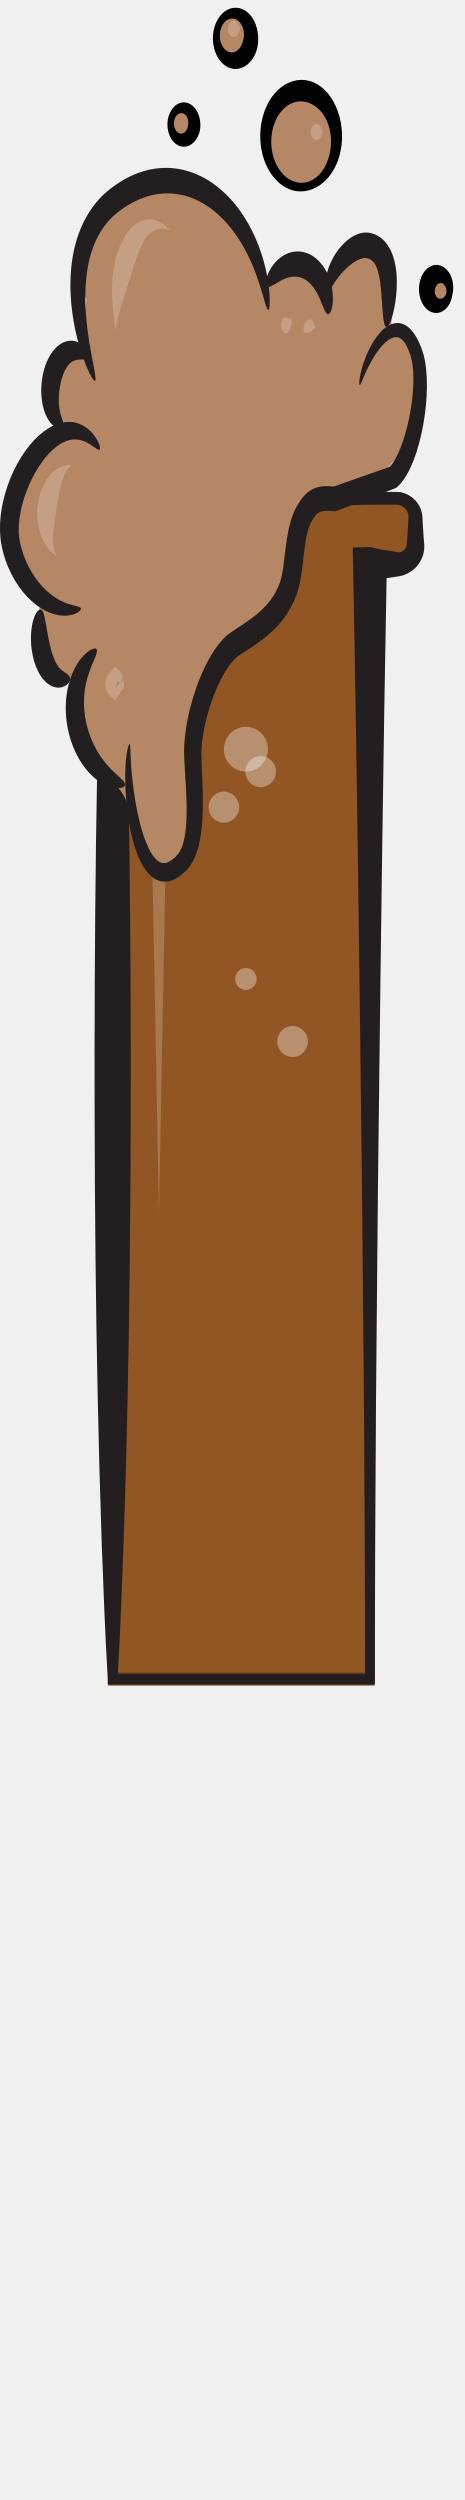
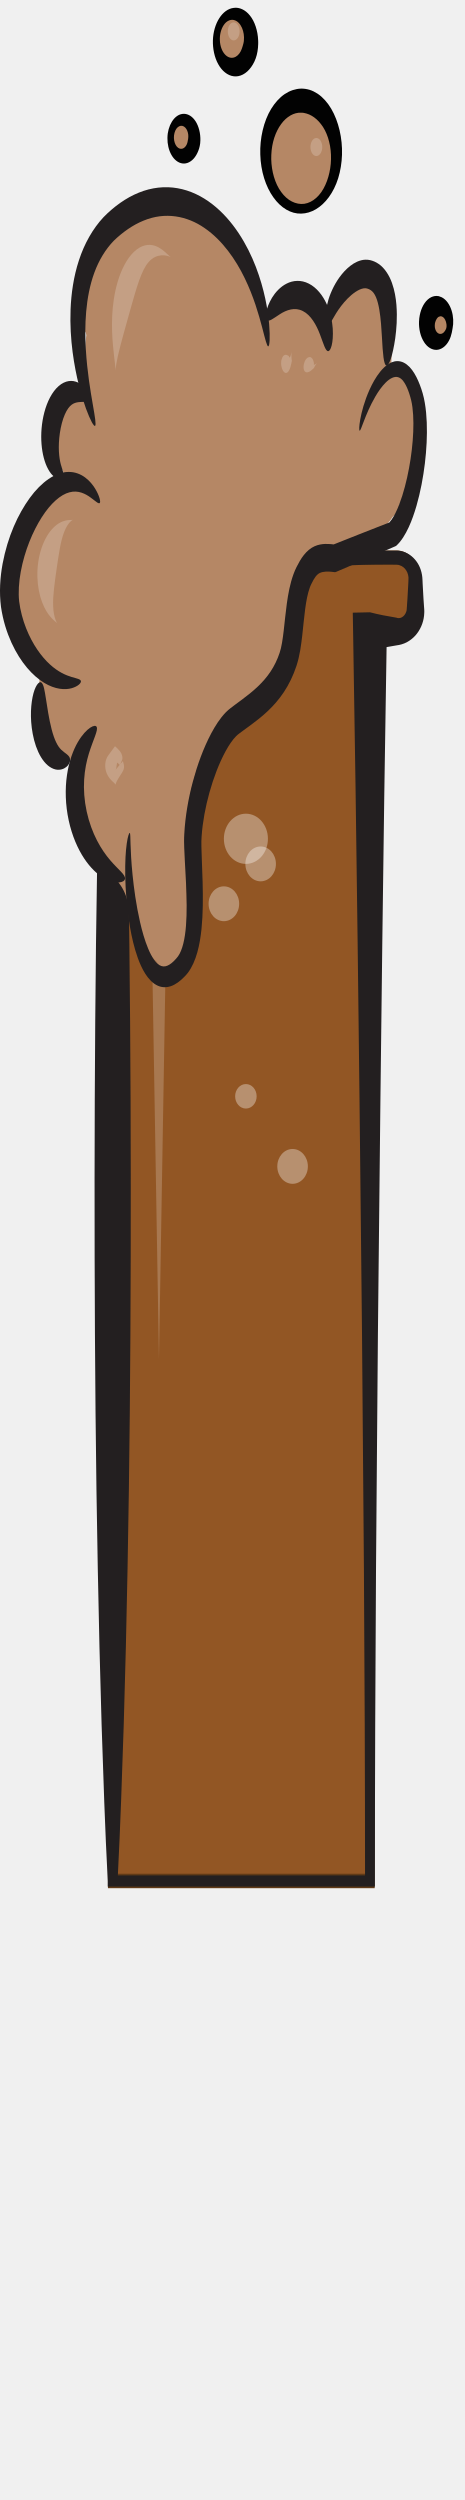
<svg xmlns="http://www.w3.org/2000/svg" version="1.1" id="Layer_1" x="0px" y="0px" width="120.922px" height="650.396px" viewBox="0 0 200.922 650.396" enable-background="new 0 0 200.922 387.396" xml:space="preserve">
  <defs id="defs111" />
-   <g id="g3" transform="matrix(1.361285,0,0,1.858105,6.8885349e-4,-211.7481)">
+   <g id="g3" transform="matrix(1.361285,0,0,2.082603,6.8885349e-4,-211.7419)">
    <path stroke-miterlimit="10" d="m 27.414,114.104 h 98.434 c 3.358,0 6.084,2.03 6.084,4.534 v 6.274 c 0,2.504 -2.726,4.535 -6.084,4.535 h -8.363 V 388.791 H 35.777 V 129.447 h -8.362 c -3.358,0 -6.082,-2.03 -6.082,-4.535 v -6.274 c 0,-2.504 2.723,-4.534 6.081,-4.534 z" id="path5" style="fill:#925624;stroke:#603a17;stroke-width:3;stroke-miterlimit:10" />
    <rect x="37.393" y="157.172" width="80.021" height="217.083" id="rect7" style="fill:#925624" />
    <path d="m 134.724,125.022 -0.006,-0.048 c 0,0 0,-0.115 0,-0.077 l -0.002,-0.024 -0.013,-0.099 -0.021,-0.194 -0.044,-0.392 c -0.053,-0.522 -0.123,-1.043 -0.163,-1.564 -0.092,-1.043 -0.201,-2.084 -0.265,-3.127 l -0.052,-0.782 c -0.02,-0.298 -0.063,-0.692 -0.155,-1.028 -0.183,-0.693 -0.508,-1.366 -0.982,-1.972 -0.951,-1.21 -2.448,-2.152 -4.181,-2.648 -0.872,-0.25 -1.768,-0.381 -2.726,-0.394 l -2.147,0.005 c -1.4,0.011 -2.801,0.004 -4.201,-0.007 -2.797,-0.018 -5.594,-0.077 -8.394,-0.165 -5.598,-0.179 -11.195,-0.501 -16.793,-0.809 -5.597,-0.3 -11.194,-0.588 -16.788,-0.732 -5.6,-0.147 -11.196,-0.235 -16.794,-0.301 C 55.4,110.6 49.805,110.596 44.206,110.581 l -16.792,-0.063 c -2.668,-0.028 -5.374,0.737 -7.382,2.065 -2.021,1.327 -3.371,3.227 -3.669,5.279 l -0.047,0.455 -0.016,0.208 -0.02,0.514 -0.031,0.836 -0.049,1.67 c -0.033,1.114 -0.024,2.229 -0.019,3.344 0,0.978 0.261,2.041 0.771,2.988 0.511,0.956 1.26,1.834 2.197,2.572 1.854,1.487 4.502,2.406 7.178,2.493 1.429,0.023 1.917,-0.094 2.716,-0.152 0.747,-0.075 1.493,-0.159 2.244,-0.26 0.426,-0.058 0.854,-0.129 1.282,-0.194 -1.123,20.648 -1.662,41.297 -2.087,61.946 -0.386,21.612 -0.506,43.223 -0.432,64.836 0.079,21.612 0.356,43.225 1,64.836 0.309,10.805 0.708,21.612 1.214,32.418 0.55,10.805 1.08,21.61 1.953,32.416 v 0.002 1.162 h 1.559 81.706 1.558 l 0.003,-1.162 0.03,-16.209 0.074,-16.209 0.256,-32.418 0.401,-32.418 0.201,-16.207 0.262,-16.211 0.533,-32.418 0.594,-32.418 c 0.394,-20.533 0.836,-41.066 1.367,-61.6 1.039,-0.127 2.084,-0.247 3.141,-0.358 1.135,-0.083 2.249,-0.301 3.267,-0.647 1.015,-0.353 1.929,-0.826 2.708,-1.383 1.549,-1.125 2.548,-2.615 2.786,-4.153 0.031,-0.191 0.048,-0.379 0.061,-0.576 l 0.011,-0.333 c -0.001,-0.09 -0.008,-0.138 -0.011,-0.21 z m -5.021,-6.307 -0.052,0.782 c -0.063,1.043 -0.177,2.084 -0.265,3.127 -0.04,0.521 -0.111,1.042 -0.163,1.564 l -0.045,0.392 -0.021,0.194 -0.013,0.099 -0.003,0.024 c 0,0.056 0,-0.047 0,-0.027 l -0.008,0.049 c -0.011,0.058 -0.02,0.142 -0.029,0.182 -0.013,0.02 -0.023,0.039 -0.028,0.059 -0.026,0.059 -0.056,0.131 -0.088,0.194 -0.265,0.518 -0.775,0.928 -1.376,1.139 -0.592,0.219 -1.229,0.223 -1.752,0.077 -2.752,-0.296 -5.584,-0.635 -8.372,-1.115 h -0.003 l -5.462,0.079 0.102,3.915 c 0.569,21.611 1.03,43.224 1.445,64.834 l 0.595,32.419 0.531,32.418 0.261,16.209 0.201,16.207 0.402,32.42 0.258,32.416 0.071,16.209 0.031,15.047 H 37.423 c 0.821,-10.42 1.337,-20.838 1.867,-31.256 0.506,-10.806 0.908,-21.613 1.214,-32.416 0.646,-21.613 0.924,-43.225 1.003,-64.838 0.075,-21.611 -0.046,-43.224 -0.432,-64.835 -0.445,-21.611 -0.997,-43.224 -2.231,-64.834 l -0.14,-2.382 -2.929,0.099 H 35.77 c -1.494,-0.356 -2.992,-0.601 -4.486,-0.802 -0.75,-0.101 -1.497,-0.184 -2.244,-0.259 -0.695,-0.077 -1.707,-0.133 -1.77,-0.198 -0.305,-0.133 -0.498,-0.293 -0.64,-0.469 -0.065,-0.09 -0.11,-0.178 -0.131,-0.265 -0.024,-0.095 -0.024,-0.147 -0.021,-0.282 0.005,-1.115 0.016,-2.23 -0.02,-3.344 l -0.049,-1.67 -0.058,-1.331 c -0.021,-0.17 0.061,-0.394 0.262,-0.562 0.201,-0.178 0.472,-0.266 0.797,-0.29 l 16.792,-0.064 c 5.6,-0.013 11.194,-0.021 16.791,-0.083 5.597,-0.065 11.194,-0.153 16.794,-0.301 5.594,-0.146 11.19,-0.432 16.788,-0.733 5.597,-0.305 11.195,-0.629 16.792,-0.809 2.801,-0.087 5.598,-0.147 8.395,-0.166 1.4,-0.009 2.8,-0.018 4.2,-0.005 l 1.051,0.004 0.521,10e-4 0.265,0.002 0.211,0.008 c 0.441,0.021 0.937,0.104 1.359,0.245 0.873,0.272 1.59,0.801 1.981,1.418 0.193,0.312 0.324,0.639 0.359,0.975 0.018,0.179 0.011,0.307 -0.006,0.529 z" id="path9" style="fill:#231f20" />
    <g id="g11" style="opacity:0.2">
-       <polygon points="50.477,280.519 46.45,125.042 54.503,125.042 " id="polygon13" style="fill:#ffffff" />
+       <polygon points="46.45,125.042 54.503,125.042 50.477,280.519 " id="polygon13" style="fill:#ffffff" />
    </g>
    <ellipse enable-background="new    " cx="78.085" cy="172.47" rx="6.994" ry="5.211" id="ellipse15" d="m 85.079,172.47 c 0,2.878 -3.131,5.211 -6.994,5.211 -3.863,0 -6.994,-2.333 -6.994,-5.211 0,-2.878 3.131,-5.211 6.994,-5.211 3.863,0 6.994,2.333 6.994,5.211 z" style="opacity:0.34;fill:#ffffff" />
    <ellipse enable-background="new    " cx="78.082" cy="225.92" rx="3.416" ry="2.544" id="ellipse17" d="m 81.498,225.92 c 0,1.405 -1.529,2.544 -3.416,2.544 -1.887,0 -3.416,-1.139 -3.416,-2.544 0,-1.405 1.529,-2.544 3.416,-2.544 1.887,0 3.416,1.139 3.416,2.544 z" style="opacity:0.34;fill:#ffffff" />
    <ellipse enable-background="new    " cx="71.09" cy="185.956" rx="4.852" ry="3.615" id="ellipse19" d="m 75.942,185.956 c 0,1.997 -2.172,3.615 -4.852,3.615 -2.68,0 -4.852,-1.618 -4.852,-3.615 0,-1.997 2.172,-3.615 4.852,-3.615 2.68,0 4.852,1.618 4.852,3.615 z" style="opacity:0.34;fill:#ffffff" />
    <ellipse enable-background="new    " cx="82.767" cy="177.682" rx="4.853" ry="3.616" id="ellipse21" d="m 87.62,177.682 c 0,1.997 -2.173,3.616 -4.853,3.616 -2.68,0 -4.853,-1.619 -4.853,-3.616 0,-1.997 2.173,-3.616 4.853,-3.616 2.68,0 4.853,1.619 4.853,3.616 z" style="opacity:0.34;fill:#ffffff" />
    <ellipse enable-background="new    " cx="92.91" cy="240.468" rx="4.853" ry="3.615" id="ellipse23" d="m 97.763,240.468 c 0,1.997 -2.173,3.615 -4.853,3.615 -2.68,0 -4.853,-1.618 -4.853,-3.615 0,-1.997 2.173,-3.615 4.853,-3.615 2.68,0 4.853,1.618 4.853,3.615 z" style="opacity:0.34;fill:#ffffff" />
  </g>
-   <g id="g25" transform="matrix(1.361285,0,0,1.858105,6.8885349e-4,-211.7481)">
+   <g id="g25" transform="matrix(1.361285,0,0,2.082603,6.8885349e-4,-211.7419)">
    <path d="m 131.59,80.457 c -0.285,-1.004 -1.078,-1.725 -1.998,-2.031 -0.346,-0.474 -0.863,-0.857 -1.588,-1.061 -0.881,-1.074 -2.137,-1.261 -3.211,-0.874 -0.252,-0.066 -0.508,-0.13 -0.762,-0.191 0.752,-6.528 0.57,-13.188 -2.742,-19.059 -1.291,-2.284 -4.371,-1.7 -5.355,0.419 -3.979,-3.895 -9.317,0.709 -11.856,3.974 -0.468,0.602 -0.693,1.242 -0.744,1.862 -1.5,-1.325 -3.192,-2.027 -5.506,-2.528 -4.789,-1.038 -10.086,-0.547 -14.041,2.173 -0.804,-3.311 -2.688,-6.243 -5.468,-8.507 -0.403,-0.33 -0.883,-0.536 -1.381,-0.637 -0.219,-0.417 -0.42,-0.839 -0.647,-1.255 -0.615,-1.115 -1.524,-1.551 -2.429,-1.522 -4.155,-6.334 -9.593,-11.37 -17.46,-8.855 -0.098,0.031 -0.186,0.071 -0.277,0.109 -9.27,-1.858 -21.572,1.002 -25.051,9.356 -4.121,3.605 -6.738,8.705 -4.768,14.225 0.201,0.564 0.535,1.027 0.943,1.382 0.045,0.167 0.1,0.333 0.152,0.5 -0.705,3.627 -0.619,8.375 0.604,12.023 -0.107,0.176 -0.215,0.352 -0.324,0.526 -2.027,-0.196 -4.295,0.647 -5.996,1.681 -0.723,0.44 -1.146,1.087 -1.326,1.785 -3.604,3.15 -3.689,8.914 0.219,12.927 0.031,0.032 0.066,0.057 0.098,0.088 -1.008,1.124 -2.031,2.234 -3.078,3.322 -1.902,1.979 -3.77,3.955 -5.494,6.021 -0.857,-0.162 -1.779,0.05 -2.525,0.827 -1.779,1.854 -2.768,4.089 -3.25,6.479 -0.42,1.236 -0.76,2.511 -1.021,3.844 -0.148,0.762 -0.057,1.421 0.188,1.969 -0.072,0.164 -0.137,0.34 -0.188,0.531 -0.906,3.378 0.277,6.046 2.334,8.235 -0.654,0.848 -0.838,1.982 -0.031,3.077 0.914,1.243 4.139,3.389 5.953,5.302 -0.361,0.339 -0.633,0.798 -0.756,1.386 -0.648,3.109 -0.533,5.665 0.314,7.906 -1.268,4.126 -0.336,9.128 4.318,10.408 1.291,0.355 2.572,0.06 3.809,-0.311 0.32,-0.096 0.619,-0.155 0.9,-0.186 1.611,1.968 2.803,4.174 3.877,6.462 -0.381,2.598 0.67,5.798 2.586,8.151 -1.174,7.754 11.592,9.213 12.088,16.367 0.08,1.136 0.816,2.141 1.768,2.666 1.621,3.562 3.896,6.744 7.273,8.498 0.49,0.781 1.336,1.336 2.459,1.336 h 2 c 1.627,0 2.67,-1.293 2.902,-2.674 0.955,-0.232 1.77,-0.883 1.99,-2.027 0.439,-2.272 0.596,-4.482 0.607,-6.798 0.004,-0.492 -0.117,-0.922 -0.309,-1.299 -0.176,-8.426 -1.186,-17.539 1.674,-25.135 0.342,-0.389 0.525,-0.87 0.572,-1.385 0.527,-1.163 1.156,-2.285 1.906,-3.358 0.131,-0.176 0.254,-0.355 0.389,-0.528 0.061,-0.081 0.123,-0.162 0.186,-0.243 0.383,-0.486 0.779,-0.965 1.203,-1.43 0.066,-0.072 0.109,-0.147 0.166,-0.221 1.768,-1.489 5.141,-2.225 7.227,-3.257 2.151,-1.065 4.031,-2.857 5.851,-4.401 6.932,-5.884 11.975,-12.554 14.369,-21.375 0.702,-2.586 1.176,-5.243 2.575,-7.563 1.947,-3.225 6.945,-4.218 10.289,-4.97 7,-1.577 13.927,-2.064 19.011,-7.02 0.141,-0.063 0.278,-0.132 0.405,-0.223 1.162,-0.831 1.644,-1.554 1.865,-2.73 1.215,-0.381 2.121,-1.552 2.121,-2.86 0,-0.334 -0.068,-0.649 -0.171,-0.948 0.688,-1.308 1.214,-2.762 1.572,-4.302 1.931,-4.187 2.455,-8.912 0.99,-14.053 z" id="path27" style="fill:#b58765" />
    <g id="g29">
      <path d="m 114.197,87.755 c -0.188,-0.053 -0.197,-0.888 0.215,-2.388 0.422,-1.492 1.252,-3.656 2.951,-6.138 0.857,-1.232 1.93,-2.554 3.438,-3.769 0.761,-0.6 1.634,-1.177 2.699,-1.6 1.054,-0.421 2.349,-0.676 3.707,-0.461 1.358,0.199 2.66,0.885 3.66,1.775 1.014,0.892 1.791,1.954 2.45,3.065 0.63,1.061 1.25,2.401 1.58,3.742 0.353,1.339 0.535,2.704 0.619,4.086 0.162,2.763 -0.067,5.601 -0.598,8.496 -0.541,2.892 -1.369,5.85 -2.676,8.818 -0.662,1.481 -1.434,2.969 -2.461,4.424 -0.512,0.727 -1.096,1.444 -1.781,2.133 -0.348,0.344 -0.721,0.679 -1.131,1 l -0.404,0.293 -0.465,0.312 c -0.146,0.123 -0.326,0.176 -0.508,0.221 l -0.539,0.154 -9.502,2.699 -4.93,1.388 -2.508,0.703 -0.695,0.195 c -0.412,0.085 -0.816,0.308 -1.248,0.206 l -0.916,-0.067 -0.59,-0.026 c -1.576,-0.056 -2.908,0.104 -3.703,0.58 -0.422,0.237 -0.844,0.593 -1.303,1.112 -0.229,0.258 -0.461,0.551 -0.693,0.867 -0.113,0.156 -0.227,0.299 -0.295,0.421 -0.072,0.114 -0.148,0.239 -0.23,0.396 -0.65,1.178 -1.098,2.73 -1.439,4.414 -0.346,1.692 -0.59,3.524 -0.924,5.471 -0.36,1.938 -0.717,4.062 -1.842,6.311 -1.025,2.037 -2.408,3.872 -4,5.437 -3.205,3.141 -6.957,5.107 -10.424,6.794 l -2.563,1.224 -1.229,0.598 c -0.227,0.112 -0.355,0.177 -0.492,0.254 -0.143,0.08 -0.287,0.165 -0.432,0.261 -1.172,0.762 -2.346,1.92 -3.389,3.172 -2.1,2.54 -3.797,5.505 -5.09,8.515 -1.287,3.017 -2.176,6.133 -2.494,9.135 -0.168,1.232 -0.016,2.957 0.053,4.548 l 0.264,4.89 c 0.129,3.267 0.146,6.522 -0.352,9.771 -0.258,1.622 -0.646,3.251 -1.322,4.837 -0.666,1.576 -1.676,3.132 -3.076,4.319 -0.344,0.293 -0.736,0.572 -1.066,0.781 -0.295,0.194 -0.619,0.408 -0.977,0.61 -0.693,0.401 -1.436,0.755 -2.23,1.027 -1.572,0.555 -3.451,0.714 -5.137,0.224 -1.693,-0.474 -3.039,-1.466 -4.047,-2.502 -1.016,-1.049 -1.76,-2.173 -2.373,-3.279 -1.215,-2.223 -1.938,-4.4 -2.49,-6.439 -1.07,-4.089 -1.41,-7.664 -1.5,-10.583 -0.08,-2.921 0.146,-5.196 0.477,-6.715 0.328,-1.526 0.758,-2.265 0.951,-2.209 0.205,0.056 0.184,0.842 0.252,2.313 0.066,1.471 0.221,3.642 0.645,6.405 0.434,2.753 1.102,6.129 2.383,9.804 0.646,1.824 1.455,3.736 2.568,5.482 1.088,1.729 2.611,3.302 4.201,3.618 0.787,0.17 1.629,0.08 2.555,-0.293 0.461,-0.185 0.934,-0.434 1.404,-0.736 0.229,-0.145 0.473,-0.32 0.744,-0.518 0.244,-0.17 0.408,-0.306 0.588,-0.472 1.41,-1.284 2.217,-3.676 2.523,-6.365 0.32,-2.701 0.23,-5.68 0.012,-8.788 l -0.391,-4.81 c -0.068,-0.829 -0.133,-1.672 -0.182,-2.547 -0.023,-0.448 -0.041,-0.862 -0.051,-1.366 -0.01,-0.562 0.039,-1.063 0.07,-1.511 0.311,-3.719 1.289,-7.34 2.709,-10.838 1.441,-3.492 3.297,-6.887 5.838,-10.041 1.293,-1.568 2.732,-3.094 4.676,-4.4 0.244,-0.162 0.5,-0.319 0.766,-0.47 0.268,-0.154 0.557,-0.301 0.75,-0.397 l 1.299,-0.644 2.539,-1.233 c 3.318,-1.622 6.455,-3.358 8.826,-5.7 1.182,-1.162 2.15,-2.462 2.859,-3.856 0.633,-1.19 0.994,-2.877 1.316,-4.651 0.317,-1.786 0.582,-3.685 0.995,-5.647 0.427,-1.958 0.974,-4.022 2.109,-6.062 0.135,-0.247 0.297,-0.513 0.475,-0.784 0.171,-0.268 0.343,-0.484 0.498,-0.694 0.316,-0.416 0.654,-0.835 1.033,-1.253 0.75,-0.832 1.713,-1.687 2.875,-2.311 1.16,-0.633 2.424,-0.96 3.551,-1.104 1.138,-0.148 2.175,-0.141 3.162,-0.098 l 0.729,0.045 0.359,0.028 c 0.051,0.004 0.023,0.004 0.039,0.005 0.012,0.004 0.023,0.001 0.033,0.001 l 0.572,-0.148 2.521,-0.657 4.955,-1.284 9.524,-2.443 c 0.023,-0.006 0.052,-0.002 0.072,-0.016 l 0.029,-0.014 c -0.002,0.002 0.006,-0.002 0.08,-0.053 0.221,-0.161 0.441,-0.346 0.662,-0.549 0.438,-0.413 0.863,-0.894 1.26,-1.421 0.801,-1.053 1.492,-2.258 2.096,-3.493 1.203,-2.482 2.063,-5.108 2.654,-7.661 0.588,-2.558 0.906,-5.075 0.895,-7.411 -0.008,-1.166 -0.102,-2.287 -0.307,-3.311 -0.197,-1.033 -0.527,-1.878 -1,-2.833 -0.896,-1.811 -2.1,-3.101 -3.373,-3.377 -1.281,-0.343 -2.844,0.239 -4.119,1.076 -1.293,0.842 -2.379,1.89 -3.28,2.895 -1.808,2.031 -2.929,3.9 -3.675,5.164 -0.735,1.274 -1.114,1.982 -1.323,1.921 z" id="path31" style="fill:#231f20" />
    </g>
    <g id="g33">
      <path d="m 39.697,180.755 c -0.066,0.4 -0.721,0.712 -1.898,0.776 -1.172,0.06 -2.881,-0.146 -4.859,-0.907 -1.971,-0.755 -4.201,-2.078 -6.227,-4.085 -2.021,-1.996 -3.834,-4.678 -4.891,-7.866 -1.062,-3.181 -1.207,-6.536 -0.555,-9.414 0.631,-2.893 2.008,-5.237 3.432,-6.839 1.432,-1.616 2.883,-2.547 3.953,-3.016 1.084,-0.462 1.805,-0.476 2.045,-0.15 0.533,0.697 -1.064,2.537 -2.488,5.55 -0.699,1.507 -1.305,3.319 -1.488,5.369 -0.197,2.042 0.037,4.322 0.797,6.614 0.76,2.292 1.953,4.344 3.287,6.035 1.334,1.698 2.807,3.034 4.154,4.071 2.699,2.063 4.883,3.006 4.738,3.862 z" id="path35" style="fill:#231f20" />
    </g>
    <g id="g37">
      <path d="m 13.174,140.05 c 0.709,0.422 0.967,1.544 1.4,3.298 0.42,1.737 0.936,4.172 1.828,6.417 0.445,1.115 0.941,2.021 1.434,2.682 0.49,0.666 0.988,1.133 1.59,1.527 1.211,0.778 2.641,1.112 2.826,1.936 0.1,0.396 -0.105,0.87 -0.68,1.325 -0.572,0.439 -1.545,0.881 -2.928,0.908 -1.365,0.041 -3.141,-0.488 -4.582,-1.655 -1.457,-1.148 -2.541,-2.771 -3.229,-4.492 -1.354,-3.473 -1.176,-6.713 -0.49,-8.953 0.352,-1.121 0.861,-2.001 1.398,-2.523 0.538,-0.53 1.071,-0.662 1.433,-0.47 z" id="path39" style="fill:#231f20" />
    </g>
    <g id="g41">
      <path d="m 31.697,102.755 c -0.32,0.293 -1.271,-0.311 -2.881,-1.095 -1.602,-0.775 -3.951,-1.61 -6.748,-1.108 -2.787,0.455 -5.99,2.279 -8.828,5.2 -2.822,2.898 -5.391,6.863 -6.641,11.253 -0.619,2.166 -0.812,4.384 -0.518,6.182 0.365,1.93 1.186,3.892 2.201,5.571 2.059,3.411 4.902,5.925 7.541,7.501 2.658,1.6 5.137,2.276 6.908,2.622 1.777,0.345 2.881,0.45 2.965,0.875 0.084,0.381 -0.889,1.078 -2.959,1.461 -2.045,0.375 -5.23,0.283 -8.768,-1.142 -3.514,-1.406 -7.363,-4.088 -10.312,-8.287 -1.463,-2.111 -2.686,-4.547 -3.344,-7.458 -0.604,-3.073 -0.287,-6.08 0.508,-8.944 1.65,-5.708 4.9,-10.285 8.611,-13.643 3.707,-3.341 8.205,-5.413 12.316,-5.42 2.033,-0.025 3.869,0.458 5.287,1.151 1.43,0.691 2.461,1.553 3.184,2.323 1.437,1.566 1.769,2.703 1.478,2.958 z" id="path43" style="fill:#231f20" />
    </g>
    <g id="g45">
      <path d="m 28.197,81.255 c -0.219,0.361 -0.75,0.477 -1.482,0.517 -0.725,0.039 -1.668,0.002 -2.59,0.167 -0.934,0.16 -1.736,0.521 -2.467,1.186 -0.738,0.662 -1.471,1.727 -2.016,3.08 -0.545,1.352 -0.842,2.801 -0.934,4.085 -0.094,1.293 0.02,2.411 0.234,3.3 0.207,0.899 0.545,1.599 0.852,2.193 0.301,0.591 0.543,1.075 0.402,1.472 -0.131,0.379 -0.658,0.657 -1.588,0.54 -0.91,-0.108 -2.24,-0.734 -3.316,-2.042 -2.209,-2.614 -3.002,-7.327 -1.215,-11.796 0.896,-2.227 2.453,-4.256 4.531,-5.445 1.029,-0.591 2.156,-0.944 3.209,-1.043 1.057,-0.112 2.02,0.027 2.816,0.258 1.604,0.482 2.574,1.295 3.115,1.951 0.543,0.67 0.66,1.233 0.449,1.577 z" id="path47" style="fill:#231f20" />
    </g>
    <g id="g49">
      <path d="M 85.197,70.255 C 84.771,70.317 84.228,68.8 83.199,66.21 82.156,63.637 80.566,59.956 77.699,56.095 74.859,52.258 70.638,48.252 65.006,45.722 59.424,43.163 52.442,42.305 45.594,44.158 c -1.709,0.45 -3.363,1.047 -4.949,1.755 -0.793,0.354 -1.57,0.738 -2.328,1.144 -0.742,0.399 -1.537,0.856 -2.156,1.261 -2.641,1.768 -4.779,4.088 -6.201,6.644 -1.441,2.562 -2.229,5.363 -2.596,8.081 -0.363,2.724 -0.326,5.364 -0.113,7.773 0.439,4.837 1.502,8.751 2.207,11.467 0.725,2.718 1.121,4.281 0.74,4.472 -0.357,0.181 -1.467,-1.035 -2.904,-3.593 -1.41,-2.56 -3.186,-6.474 -4.242,-11.738 -0.516,-2.628 -0.834,-5.603 -0.639,-8.852 0.197,-3.235 0.943,-6.783 2.658,-10.192 1.705,-3.416 4.385,-6.55 7.797,-8.93 0.902,-0.616 1.709,-1.092 2.598,-1.593 0.877,-0.49 1.781,-0.953 2.713,-1.38 1.861,-0.856 3.83,-1.579 5.883,-2.12 4.1,-1.092 8.33,-1.384 12.324,-0.922 3.998,0.454 7.744,1.645 11.014,3.303 6.581,3.326 11.122,8.379 13.842,13.019 2.75,4.681 3.826,8.95 4.219,11.865 0.375,2.941 0.129,4.581 -0.264,4.633 z" id="path51" style="fill:#231f20" />
    </g>
    <g id="g53">
      <path d="m 104.197,71.255 c -0.854,0.004 -1.486,-1.588 -2.602,-3.492 -1.099,-1.909 -2.882,-4.019 -5.425,-4.833 -2.522,-0.866 -5.213,-0.227 -7.264,0.641 -2.056,0.858 -3.546,1.715 -4.212,1.184 -0.62,-0.472 -0.35,-2.355 1.699,-4.602 1.027,-1.091 2.556,-2.233 4.603,-2.914 2.024,-0.687 4.599,-0.832 7.06,-0.005 2.469,0.805 4.442,2.452 5.661,4.214 1.24,1.77 1.785,3.61 1.945,5.112 0.281,3.053 -0.687,4.715 -1.465,4.695 z" id="path55" style="fill:#231f20" />
    </g>
    <g id="g57">
      <path d="m 122.697,74.255 c -0.842,-0.118 -1.143,-2.48 -1.42,-5.958 -0.158,-1.724 -0.33,-3.762 -0.834,-5.69 -0.25,-0.955 -0.601,-1.863 -1.049,-2.549 -0.457,-0.694 -0.947,-1.131 -1.623,-1.444 -0.34,-0.159 -0.738,-0.276 -1.172,-0.358 -0.23,-0.04 -0.341,-0.052 -0.519,-0.06 -0.179,-0.008 -0.371,-10e-4 -0.574,0.019 -0.817,0.071 -1.762,0.367 -2.644,0.753 -1.784,0.783 -3.35,1.904 -4.551,2.925 -1.203,1.034 -2.057,1.995 -2.668,2.705 -0.617,0.703 -1.022,1.194 -1.449,1.159 -0.395,-0.026 -0.791,-0.68 -0.764,-1.901 0.019,-1.211 0.508,-2.907 1.613,-4.667 1.111,-1.749 2.775,-3.606 5.213,-5.097 1.227,-0.731 2.648,-1.396 4.416,-1.695 0.439,-0.074 0.902,-0.122 1.387,-0.129 0.482,-0.014 1.041,0.029 1.476,0.093 0.891,0.137 1.821,0.378 2.735,0.801 1.855,0.821 3.367,2.376 4.199,3.938 0.861,1.573 1.223,3.115 1.408,4.505 0.338,2.794 0.014,5.103 -0.371,6.982 -0.832,3.74 -2.016,5.782 -2.809,5.668 z" id="path59" style="fill:#231f20" />
    </g>
    <g id="g61" style="opacity:0.2">
      <path d="m 36.697,75.255 c 0,0 -0.023,-0.491 -0.186,-1.396 -0.152,-0.904 -0.43,-2.227 -0.652,-3.898 -0.219,-1.668 -0.398,-3.688 -0.24,-5.937 0.156,-2.244 0.637,-4.73 1.771,-7.221 1.127,-2.471 2.873,-4.744 5.141,-6.157 1.119,-0.705 2.348,-1.167 3.512,-1.35 1.168,-0.184 2.248,-0.112 3.156,0.088 1.824,0.408 2.994,1.176 3.789,1.64 0.781,0.494 1.203,0.739 1.209,0.73 0,0 -0.457,-0.208 -1.354,-0.327 -0.881,-0.119 -2.232,-0.142 -3.615,0.289 -0.689,0.217 -1.363,0.547 -1.969,0.992 -0.607,0.444 -1.148,0.996 -1.648,1.643 -1,1.296 -1.873,2.996 -2.764,4.949 -0.887,1.952 -1.719,3.946 -2.52,5.813 -0.791,1.869 -1.549,3.615 -2.141,5.119 -0.594,1.504 -1.027,2.763 -1.246,3.644 -0.229,0.882 -0.245,1.381 -0.243,1.379 z" id="path63" style="fill:#ffffff" />
    </g>
    <g id="g65" style="opacity:0.2">
      <path d="m 18.197,127.755 c 0,0 -0.07,-0.058 -0.227,-0.145 l -0.697,-0.391 c -0.299,-0.184 -0.701,-0.397 -1.117,-0.723 -0.418,-0.322 -0.916,-0.711 -1.385,-1.227 -0.945,-1.018 -1.893,-2.49 -2.422,-4.289 -0.537,-1.792 -0.666,-3.887 -0.197,-5.975 0.461,-2.088 1.473,-3.948 2.744,-5.346 1.271,-1.406 2.793,-2.32 4.109,-2.79 0.656,-0.245 1.281,-0.36 1.799,-0.45 0.521,-0.094 0.975,-0.098 1.326,-0.119 0.354,-0.018 0.621,-0.012 0.799,-0.021 0.178,-0.007 0.268,-0.024 0.268,-0.024 0,0 -0.375,0.069 -0.938,0.453 -0.283,0.177 -0.598,0.457 -0.922,0.788 -0.328,0.328 -0.633,0.768 -0.928,1.236 -0.592,0.953 -1.031,2.154 -1.398,3.435 -0.367,1.29 -0.676,2.679 -1.002,4.137 -0.318,1.459 -0.625,2.862 -0.85,4.201 -0.227,1.336 -0.361,2.622 -0.275,3.75 0.047,0.558 0.115,1.089 0.25,1.534 0.133,0.445 0.279,0.836 0.445,1.128 0.317,0.604 0.622,0.84 0.618,0.838 z" id="path67" style="fill:#ffffff" />
    </g>
    <g id="g69" style="opacity:0.2">
      <path d="m 36.697,161.255 c 0.008,-0.002 -0.043,-0.104 -0.279,-0.259 -0.107,-0.081 -0.25,-0.178 -0.441,-0.292 -0.18,-0.116 -0.457,-0.241 -0.666,-0.409 -0.217,-0.165 -0.516,-0.351 -0.725,-0.581 -0.213,-0.229 -0.496,-0.486 -0.666,-0.782 -0.391,-0.586 -0.586,-1.316 -0.492,-2.021 0.09,-0.709 0.453,-1.301 0.941,-1.738 l 2.133,-1.911 0.195,0.093 c 0.244,0.117 0.494,0.314 0.783,0.502 0.275,0.206 0.656,0.398 1.023,0.871 0.18,0.227 0.311,0.505 0.35,0.726 0.045,0.224 0.021,0.388 -0.01,0.511 -0.098,0.25 -0.227,0.381 -0.316,0.509 -0.383,0.486 -0.348,0.799 -0.33,0.781 0.025,-0.02 -0.201,-0.147 -0.789,-0.498 -0.145,-0.08 -0.322,-0.182 -0.496,-0.179 -0.018,0.002 -0.035,0.002 -0.051,0.007 -0.027,0.011 0.01,-0.002 0.057,-0.019 l 0.119,-0.05 c 0.113,-0.044 0.201,-0.091 0.252,-0.123 0.104,-0.062 0.096,-0.083 0.053,-0.021 -0.045,0.061 -0.125,0.208 -0.205,0.468 -0.035,0.123 -0.08,0.281 -0.115,0.462 l -0.076,0.408 c -0.037,0.144 -0.133,0.327 -0.248,0.444 l 2.328,-1.818 c 0.256,0.494 0.4,0.938 0.354,1.33 -0.047,0.392 -0.287,0.718 -0.641,1.088 -0.148,0.182 -0.398,0.379 -0.566,0.573 -0.162,0.194 -0.406,0.4 -0.564,0.593 -0.15,0.189 -0.367,0.386 -0.49,0.552 -0.131,0.167 -0.227,0.312 -0.285,0.428 -0.145,0.24 -0.143,0.357 -0.137,0.355 z" id="path71" style="fill:#ffffff" />
    </g>
    <g id="g73" style="opacity:0.2">
      <path d="m 91.697,72.255 c -0.004,-0.007 -0.01,0.038 0.113,0.193 0.053,0.069 0.131,0.162 0.268,0.257 0.113,0.076 0.045,0.029 0.018,0.017 l -0.078,-0.04 c -0.063,-0.023 -0.09,-0.034 -0.131,-0.035 -0.016,-0.003 -0.021,0.003 0.006,-0.008 0.06,-0.016 0.224,-0.138 0.359,-0.369 0.139,-0.227 0.23,-0.505 0.301,-0.757 0.021,-0.075 0.08,-0.412 0.025,-0.064 -0.025,0.18 -0.045,0.453 -0.039,0.638 0.004,0.18 0.01,0.435 0.029,0.584 0.018,0.164 0.039,0.285 0.061,0.371 0.039,0.195 0.07,0.22 0.07,0.22 -0.002,-0.014 -0.025,0.011 -0.082,0.201 L 92.5,73.829 c -0.049,0.148 -0.121,0.392 -0.203,0.563 -0.082,0.178 -0.193,0.439 -0.32,0.601 -0.123,0.17 -0.283,0.402 -0.461,0.521 -0.172,0.148 -0.385,0.235 -0.6,0.263 -0.229,0.021 -0.453,-0.015 -0.709,-0.17 -0.234,-0.141 -0.486,-0.397 -0.658,-0.734 -0.184,-0.34 -0.305,-0.789 -0.275,-1.234 -0.006,-0.458 0.226,-0.872 0.431,-1.148 0.209,-0.268 0.535,-0.408 0.76,-0.451 0.226,-0.073 0.486,-0.011 0.646,0.02 0.173,0.035 0.291,0.085 0.377,0.117 0.184,0.08 0.213,0.085 0.209,0.078 z" id="path75" style="fill:#ffffff" />
    </g>
    <g id="g77" style="opacity:0.2">
      <path d="m 99.697,73.755 c 0.002,-0.007 -0.025,0.02 -0.035,0.215 -0.002,0.043 -0.002,0.094 0,0.155 -0.002,0.035 0.029,0.199 0.018,0.132 -0.006,-0.043 -0.027,-0.098 -0.035,-0.128 -0.033,-0.084 -0.082,-0.107 -0.041,-0.084 0.035,0.021 0.181,0.042 0.363,-0.005 0.184,-0.043 0.367,-0.136 0.529,-0.228 l 0.219,-0.143 0.049,-0.035 c 0.004,-0.003 0.021,-0.018 0.014,-0.012 l -0.067,0.052 -0.242,0.205 c -0.133,0.119 -0.315,0.294 -0.416,0.407 -0.108,0.122 -0.186,0.216 -0.235,0.286 -0.119,0.155 -0.121,0.188 -0.117,0.184 0.004,-0.005 -0.023,0 -0.189,0.106 l -0.322,0.194 c -0.133,0.077 -0.35,0.208 -0.521,0.28 -0.174,0.078 -0.431,0.195 -0.625,0.231 -0.196,0.046 -0.467,0.109 -0.67,0.083 -0.218,-0.002 -0.42,-0.075 -0.584,-0.192 -0.17,-0.128 -0.297,-0.296 -0.363,-0.568 -0.062,-0.247 -0.055,-0.586 0.062,-0.927 0.111,-0.354 0.338,-0.737 0.668,-1.018 0.312,-0.312 0.758,-0.43 1.088,-0.469 0.324,-0.034 0.643,0.106 0.82,0.239 0.196,0.112 0.328,0.343 0.41,0.479 0.088,0.149 0.127,0.27 0.157,0.354 0.054,0.19 0.063,0.214 0.065,0.207 z" id="path79" style="fill:#ffffff" />
    </g>
    <g id="g81">
      <circle cx="95.626" cy="30.479" r="11.224" id="circle83" d="m 106.85,30.479 c 0,6.199 -5.025,11.224 -11.224,11.224 -6.199,0 -11.224,-5.025 -11.224,-11.224 0,-6.199 5.025,-11.224 11.224,-11.224 6.199,0 11.224,5.025 11.224,11.224 z" style="fill:#b58765" />
      <path d="m 108.6,30.523 c -0.078,1.598 -0.494,3.345 -1.207,4.83 -0.721,1.508 -1.746,2.845 -2.963,3.929 -2.432,2.179 -5.604,3.39 -8.803,3.421 -3.201,0.073 -6.436,-1.169 -8.83,-3.393 -2.422,-2.214 -3.998,-5.382 -4.143,-8.875 -0.184,-3.302 1.051,-6.908 3.455,-9.472 1.205,-1.281 2.666,-2.351 4.303,-3.071 0.818,-0.357 1.674,-0.635 2.549,-0.824 0.438,-0.094 0.881,-0.167 1.326,-0.222 l 0.668,-0.062 0.734,-0.028 0.551,0.011 0.725,0.049 c 0.457,0.046 0.895,0.108 1.338,0.193 0.883,0.176 1.742,0.46 2.566,0.813 1.646,0.723 3.117,1.801 4.303,3.11 2.363,2.632 3.598,6.152 3.428,9.545 v 0.046 z m -3.5,-0.044 c -0.143,-2.494 -1.33,-4.814 -3.146,-6.327 -0.892,-0.769 -1.908,-1.357 -2.979,-1.758 -0.533,-0.209 -1.086,-0.354 -1.645,-0.462 -0.277,-0.056 -0.566,-0.099 -0.84,-0.129 l -0.377,-0.032 -0.551,-0.015 c -2.166,-0.064 -4.56,0.79 -6.291,2.368 -1.775,1.581 -2.965,3.815 -3.119,6.4 -0.172,2.394 0.674,5.068 2.432,6.998 0.885,0.96 1.959,1.769 3.168,2.311 1.213,0.54 2.529,0.835 3.875,0.871 2.689,0.06 5.357,-1.152 7.07,-3.153 0.859,-0.994 1.502,-2.146 1.904,-3.354 0.414,-1.229 0.575,-2.42 0.5,-3.761 l -0.001,0.043 z" id="path85" style="fill:#020202" />
    </g>
    <g id="g87">
      <circle cx="74.213" cy="6.755" r="5.5" id="circle89" d="m 79.713,6.755 c 0,3.038 -2.462,5.5 -5.5,5.5 -3.038,0 -5.5,-2.462 -5.5,-5.5 0,-3.038 2.462,-5.5 5.5,-5.5 3.038,0 5.5,2.462 5.5,5.5 z" style="fill:#b58765" />
      <path d="m 81.977,6.813 0.017,0.27 -0.009,0.431 c -0.012,0.266 -0.03,0.514 -0.067,0.771 -0.076,0.51 -0.199,1.018 -0.39,1.501 -0.381,0.97 -1.016,1.825 -1.776,2.505 -1.508,1.391 -3.594,2.078 -5.537,1.909 -1.951,-0.151 -3.754,-1.123 -4.922,-2.521 -1.188,-1.397 -1.76,-3.197 -1.686,-4.923 0.143,-3.5 3.002,-6.506 6.641,-6.755 1.694,-0.163 3.657,0.373 5.125,1.598 1.494,1.202 2.491,3.125 2.604,5.158 V 6.813 z M 77.449,6.755 C 77.578,5.902 77.386,4.964 76.834,4.135 76.27,3.311 75.369,2.66 74.182,2.51 73.133,2.361 71.867,2.743 71.036,3.576 70.19,4.4 69.72,5.597 69.823,6.755 c 0.059,1.159 0.674,2.222 1.537,2.855 0.861,0.65 1.919,0.866 2.854,0.701 0.94,-0.155 1.72,-0.656 2.242,-1.314 0.256,-0.336 0.438,-0.7 0.606,-1.062 0.086,-0.182 0.172,-0.366 0.238,-0.563 l 0.088,-0.296 0.033,-0.108 0.029,-0.27 -0.001,0.057 z" id="path91" style="fill:#020202" />
    </g>
    <g id="g93">
      <circle cx="57.947" cy="27.005" r="3.75" id="circle95" d="m 61.697,27.005 c 0,2.071 -1.679,3.75 -3.75,3.75 -2.071,0 -3.75,-1.679 -3.75,-3.75 0,-2.071 1.679,-3.75 3.75,-3.75 2.071,0 3.75,1.679 3.75,3.75 z" style="fill:#b58765" />
      <path d="m 63.621,27.103 0.008,0.369 c -0.01,0.192 -0.035,0.43 -0.062,0.643 -0.07,0.381 -0.184,0.733 -0.34,1.078 -0.32,0.679 -0.777,1.281 -1.32,1.771 -1.094,0.979 -2.578,1.453 -3.959,1.329 -1.373,-0.108 -2.674,-0.79 -3.51,-1.776 -0.857,-0.978 -1.309,-2.264 -1.268,-3.511 0.029,-2.53 2.125,-4.799 4.777,-4.997 1.293,-0.115 2.723,0.292 3.795,1.203 1.084,0.896 1.803,2.309 1.881,3.794 l -0.002,0.097 z m -3.85,-0.098 c 0.086,-0.481 -0.004,-1.021 -0.314,-1.509 -0.312,-0.485 -0.834,-0.885 -1.51,-0.994 -0.662,-0.117 -1.391,0.095 -1.928,0.575 -0.531,0.494 -0.822,1.202 -0.795,1.928 0.035,0.72 0.393,1.385 0.93,1.793 0.549,0.409 1.199,0.535 1.793,0.42 0.588,-0.117 1.053,-0.449 1.346,-0.867 0.15,-0.205 0.25,-0.436 0.305,-0.663 0.027,-0.112 0.055,-0.231 0.088,-0.329 0.008,-0.03 0.023,-0.035 0.045,-0.085 l 0.043,-0.367 -0.003,0.098 z" id="path97" style="fill:#020202" />
    </g>
    <g id="g99">
      <circle cx="139.199" cy="65.627" r="3.629" id="circle101" d="m 142.828,65.627 c 0,2.004 -1.625,3.629 -3.629,3.629 -2.004,0 -3.629,-1.625 -3.629,-3.629 0,-2.004 1.625,-3.629 3.629,-3.629 2.004,0 3.629,1.625 3.629,3.629 z" style="fill:#b58765" />
      <path d="m 143.889,65.682 c -0.205,1.079 -0.479,2.374 -1.289,3.346 -0.781,0.99 -2.01,1.725 -3.399,1.911 -1.371,0.198 -2.947,-0.21 -4.13,-1.183 -0.581,-0.493 -1.086,-1.109 -1.44,-1.819 -0.172,-0.358 -0.313,-0.732 -0.412,-1.121 -0.04,-0.195 -0.081,-0.392 -0.112,-0.589 l -0.031,-0.298 -0.014,-0.15 -0.004,-0.074 -0.002,-0.038 -0.003,-0.018 0.003,-0.147 0.002,-0.356 c 0.014,-0.209 0.043,-0.477 0.08,-0.711 0.081,-0.414 0.192,-0.794 0.344,-1.175 0.309,-0.752 0.778,-1.434 1.365,-1.984 0.59,-0.549 1.293,-0.967 2.049,-1.214 0.379,-0.118 0.764,-0.204 1.151,-0.242 0.195,-0.013 0.39,-0.025 0.582,-0.028 l 0.683,0.043 0.352,0.087 c 0.195,0.041 0.43,0.098 0.635,0.156 0.367,0.126 0.693,0.281 1.012,0.464 0.629,0.373 1.16,0.859 1.568,1.412 0.818,1.102 1.16,2.454 1.014,3.676 v 0.052 h -0.004 z m -2.123,-0.055 c -0.139,-0.68 -0.58,-1.216 -1.111,-1.455 -0.264,-0.119 -0.536,-0.17 -0.786,-0.162 -0.123,0.006 -0.25,0.025 -0.349,0.053 -0.028,0.024 -0.028,0.04 -0.069,0.051 l -0.359,0.05 c 0.218,0.007 0.06,0.002 0.107,0.005 h -0.005 l -0.004,0.003 -0.008,0.005 -0.02,0.011 -0.033,0.019 -0.068,0.037 -0.123,0.077 c -0.076,0.06 -0.146,0.11 -0.207,0.168 -0.123,0.117 -0.225,0.237 -0.309,0.359 -0.084,0.123 -0.152,0.245 -0.205,0.371 -0.027,0.059 -0.053,0.135 -0.07,0.185 0,0 -0.008,-0.033 -0.022,-0.007 l -0.035,0.355 c 0.009,-0.255 0.002,-0.07 0.004,-0.126 v 0.002 0.003 0.007 0.014 l -0.004,0.027 -0.014,0.058 c -0.003,0.039 -0.003,0.075 -0.011,0.114 0.002,0.076 -0.006,0.157 0.002,0.241 0.009,0.168 0.041,0.356 0.129,0.535 0.16,0.378 0.474,0.75 1.005,0.942 0.512,0.191 1.172,0.146 1.729,-0.214 0.271,-0.183 0.521,-0.425 0.707,-0.722 0.086,-0.149 0.146,-0.32 0.16,-0.487 v -0.217 l -0.029,-0.358 -0.002,0.056 z" id="path103" style="fill:#020202" />
    </g>
    <circle enable-background="new    " cx="100.457" cy="28.881" r="1.875" id="circle105" d="m 102.332,28.881 c 0,1.036 -0.839,1.875 -1.875,1.875 -1.036,0 -1.875,-0.839 -1.875,-1.875 0,-1.036 0.839,-1.875 1.875,-1.875 1.036,0 1.875,0.839 1.875,1.875 z" style="opacity:0.2;fill:#ffffff" />
    <circle enable-background="new    " cx="74.213" cy="4.881" r="1.875" id="circle107" d="m 76.088,4.881 c 0,1.036 -0.839,1.875 -1.875,1.875 -1.036,0 -1.875,-0.839 -1.875,-1.875 0,-1.036 0.839,-1.875 1.875,-1.875 1.036,0 1.875,0.839 1.875,1.875 z" style="opacity:0.2;fill:#ffffff" />
  </g>
</svg>
